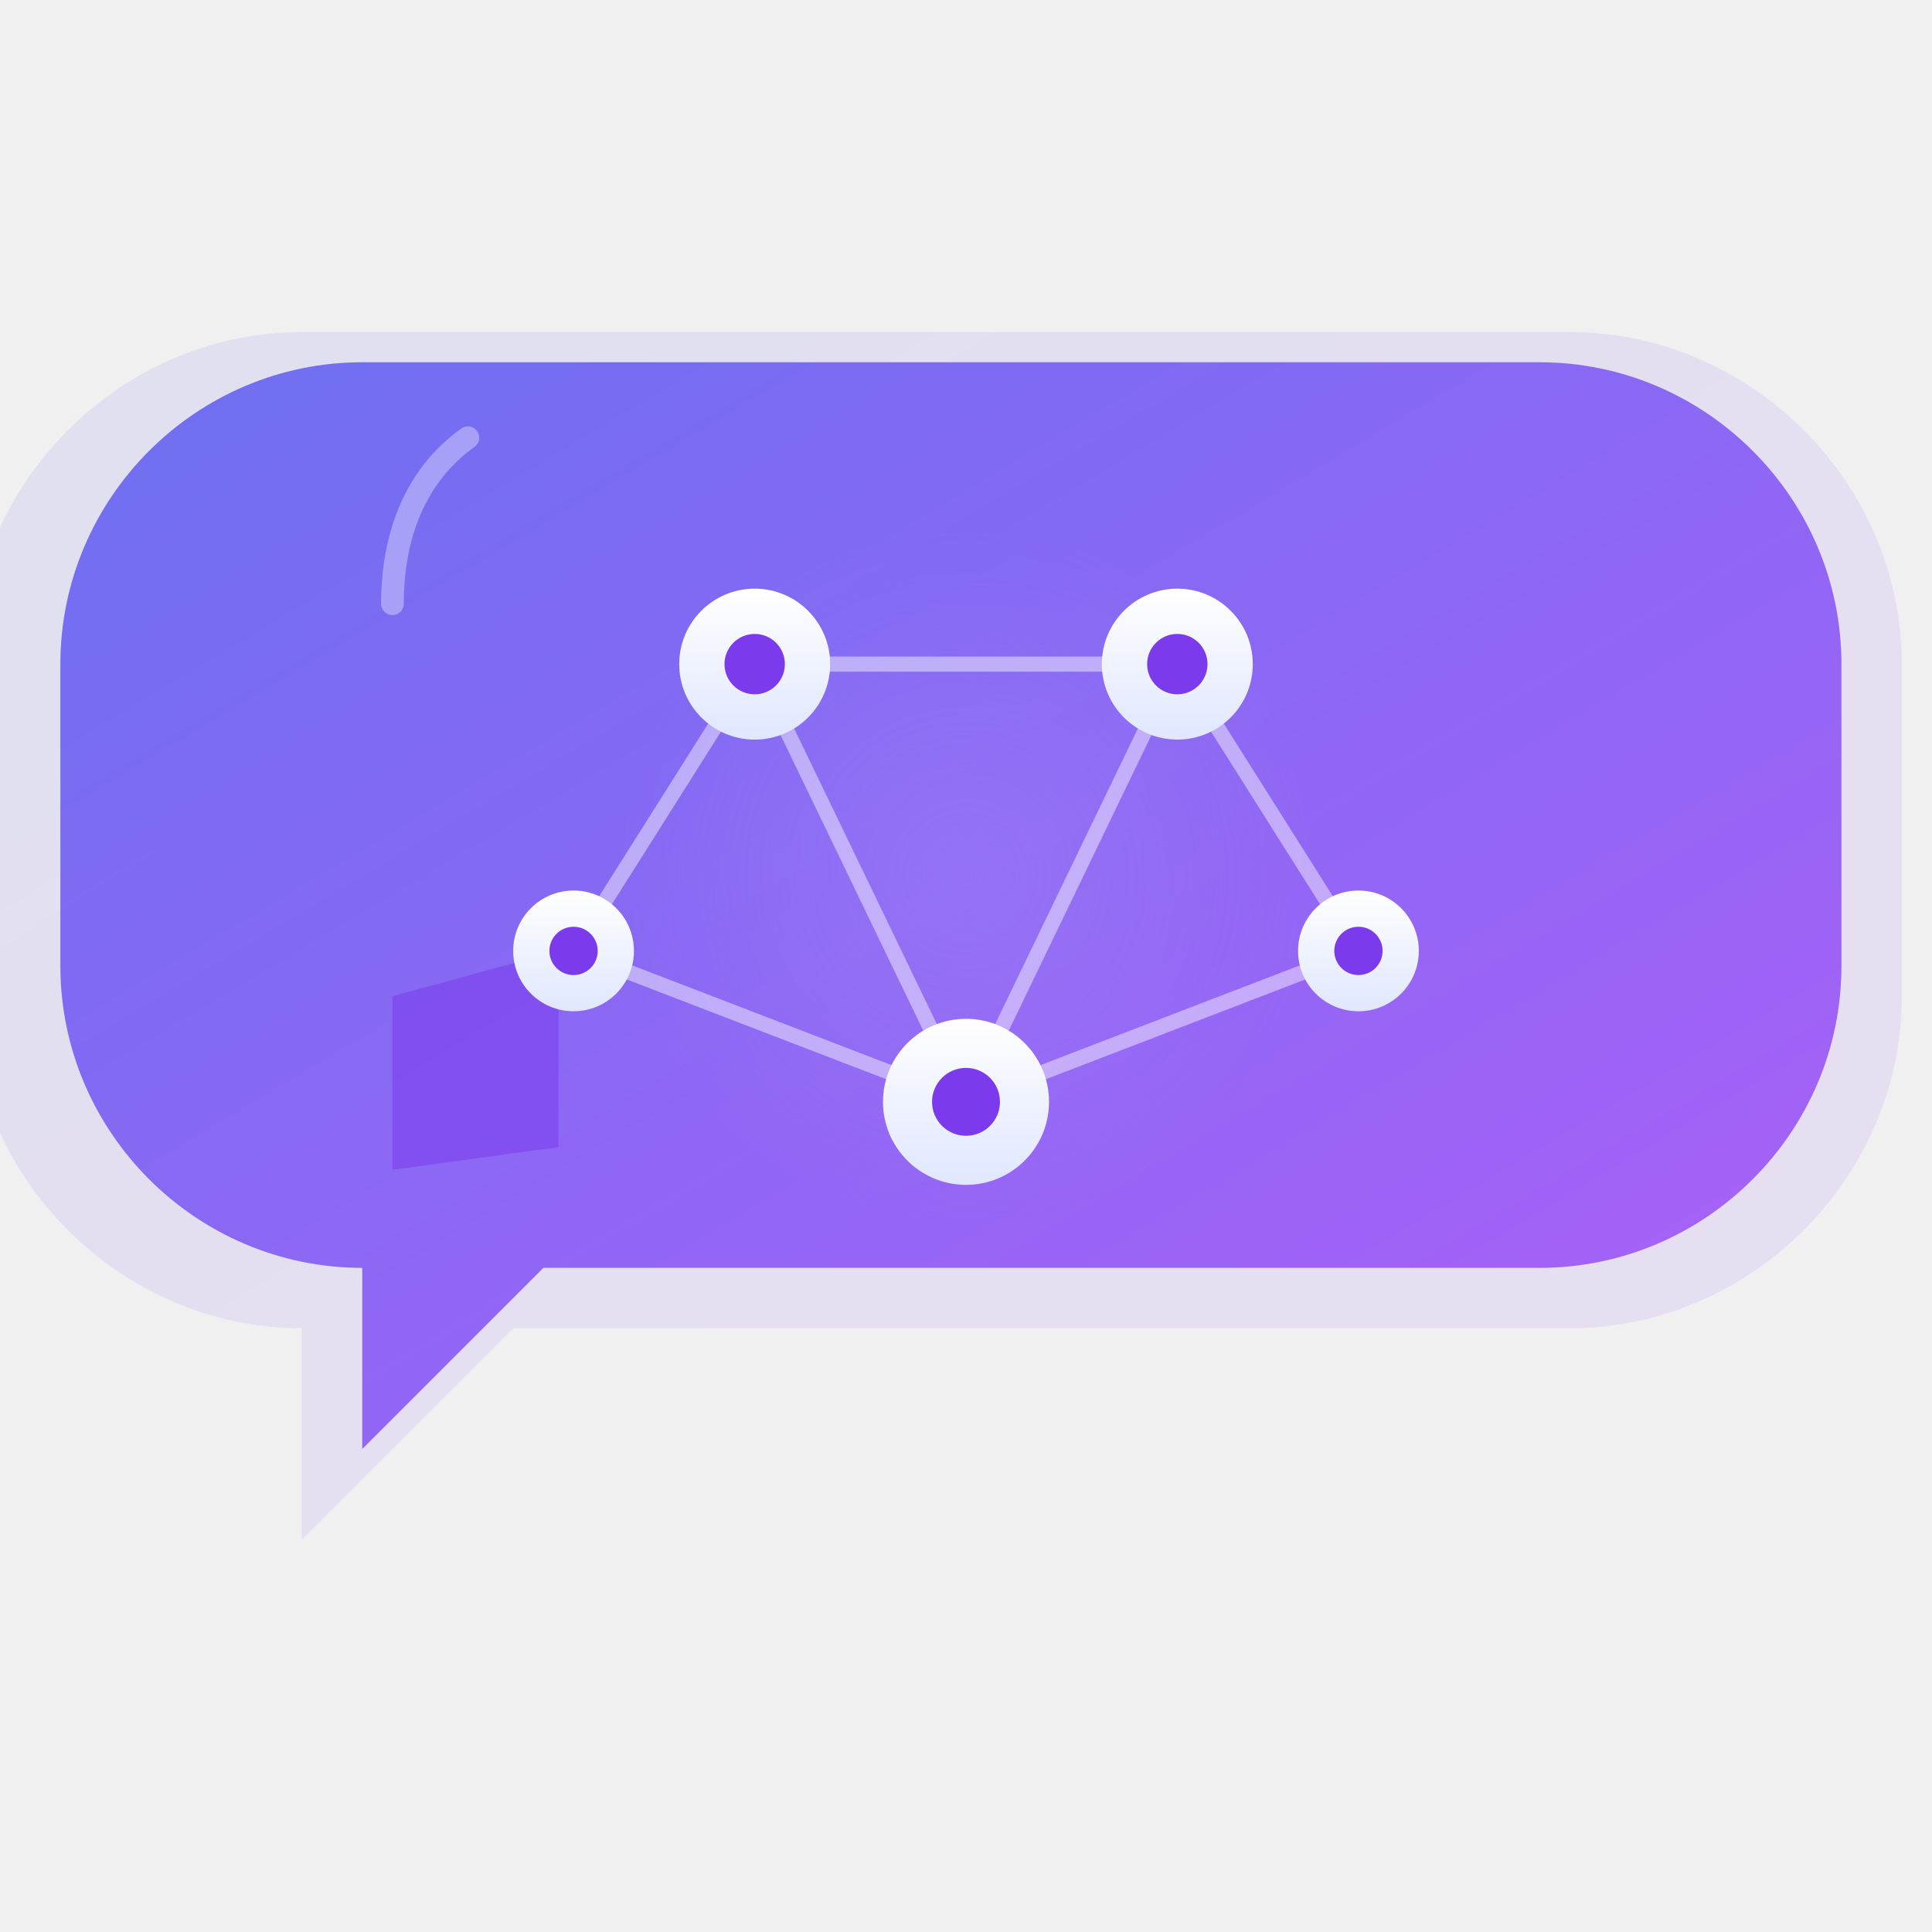
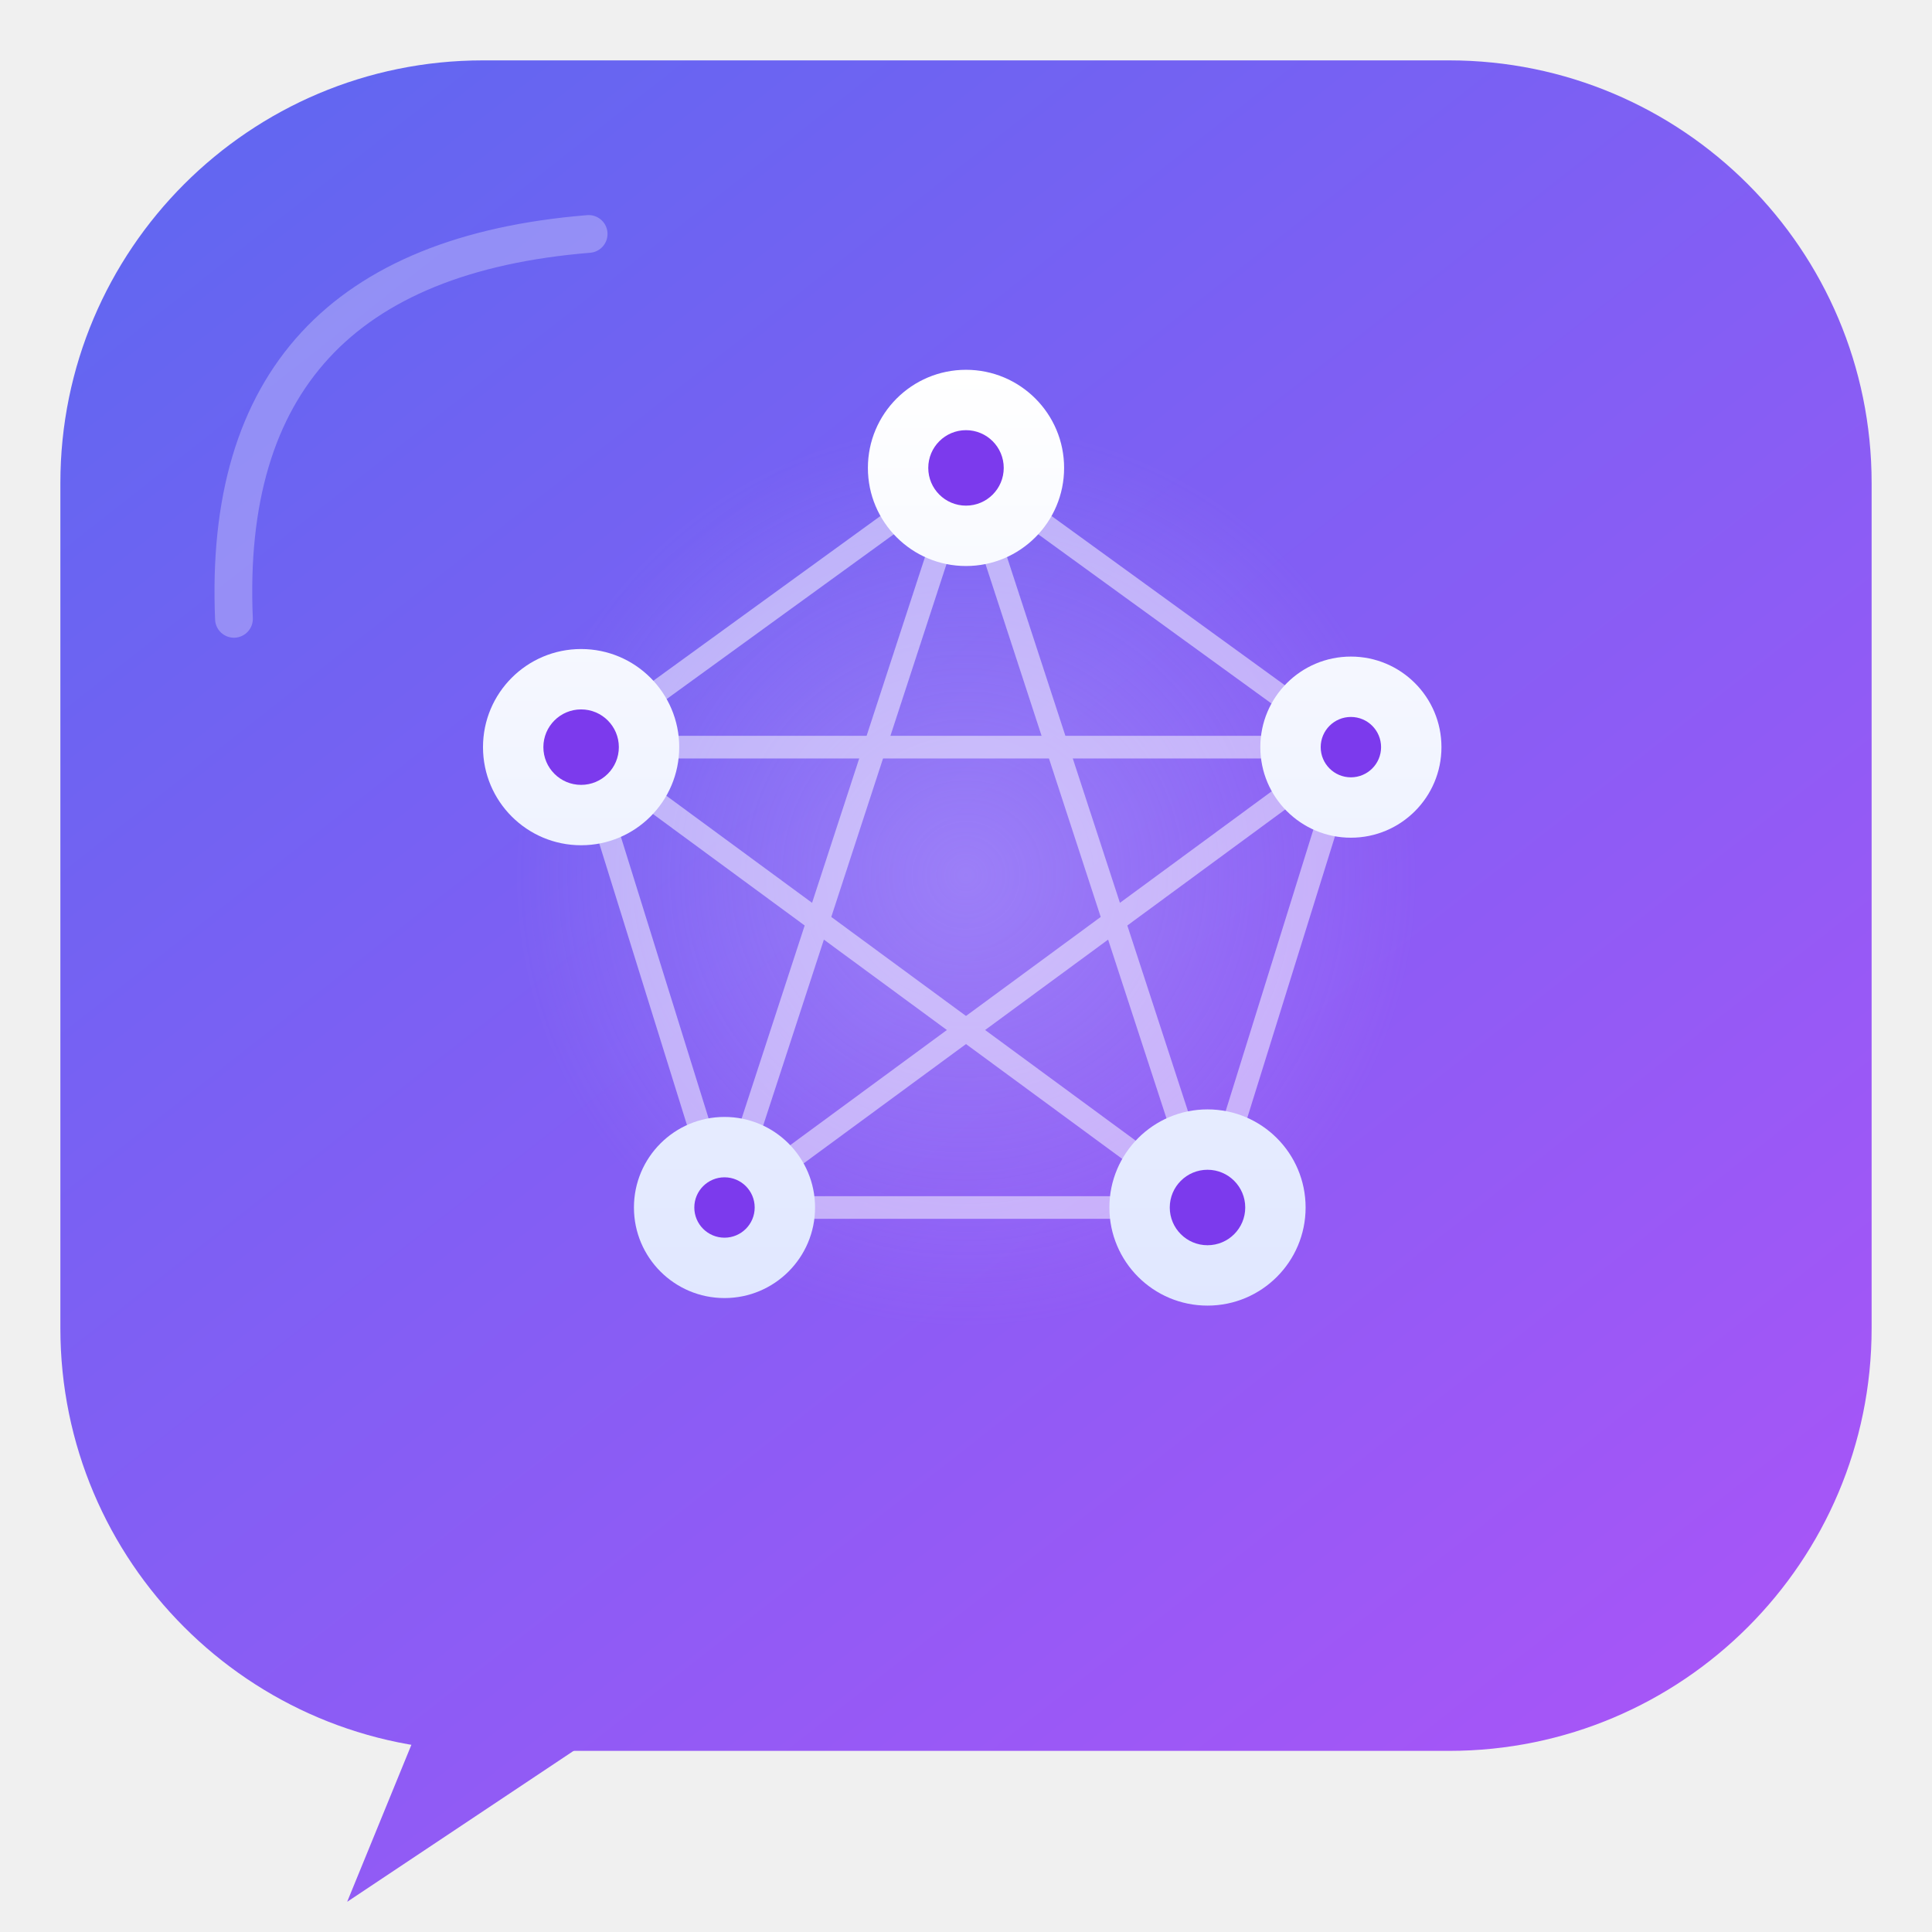
<svg xmlns="http://www.w3.org/2000/svg" viewBox="0 0 256 256" fill="none">
  <defs>
-     <linearGradient id="bg" x1="0" y1="0" x2="1" y2="1">
+     <linearGradient id="bg" x1="40" y1="16" x2="216" y2="240" gradientUnits="userSpaceOnUse">
      <stop offset="0%" stop-color="#6366f1" />
      <stop offset="100%" stop-color="#a855f7" />
    </linearGradient>
-     <linearGradient id="nodeGrad" x1="0" y1="0" x2="0" y2="1">
+     <linearGradient id="nodeGrad" x1="128" y1="49" x2="128" y2="173" gradientUnits="userSpaceOnUse">
      <stop offset="0%" stop-color="#ffffff" />
      <stop offset="100%" stop-color="#e0e7ff" />
    </linearGradient>
    <radialGradient id="halo" cx="0.5" cy="0.5" r="0.5">
-       <stop offset="0%" stop-color="#a78bfa" stop-opacity="0.30" />
-       <stop offset="100%" stop-color="#a78bfa" stop-opacity="0" />
+       <stop offset="0%" stop-color="#c4b5fd" stop-opacity="0.38" />
+       <stop offset="100%" stop-color="#c4b5fd" stop-opacity="0" />
    </radialGradient>
  </defs>
-   <path d="M48 44h160c24 0 44 20 44 44v44c0 24-20 44-44 44H68l-28 28v-28c-24 0-44-20-44-44V88c0-24 20-44 44-44h8z" fill="url(#bg)" opacity="0.12" />
-   <path d="M52 48h152c22 0 40 18 40 40v40c0 22-18 40-40 40H72l-24 24v-24c-22 0-40-18-40-40V88c0-22 18-40 40-40h4z" fill="url(#bg)" opacity="0.92" />
-   <path d="M52 132l22-6v26l-22 3z" fill="#7c3aed" opacity="0.55" />
-   <path d="M62 58c-7 5-10 13-10 22" stroke="#ffffff" stroke-width="3" stroke-linecap="round" opacity="0.35" />
-   <circle cx="128" cy="116" r="46" fill="url(#halo)" />
-   <g stroke="#ffffff" stroke-width="2" stroke-linecap="round" opacity="0.45">
-     <line x1="100" y1="88" x2="156" y2="88" />
-     <line x1="156" y1="88" x2="180" y2="126" />
-     <line x1="180" y1="126" x2="128" y2="146" />
-     <line x1="128" y1="146" x2="76" y2="126" />
-     <line x1="76" y1="126" x2="100" y2="88" />
-     <line x1="100" y1="88" x2="128" y2="146" />
-     <line x1="156" y1="88" x2="128" y2="146" />
+   <rect x="8" y="8" width="240" height="224" rx="56" fill="url(#bg)" />
+   <path d="M64 208 L112 208 L46 252 Z" fill="url(#bg)" />
+   <path d="M31 82 Q29 35 78 31" stroke="#ffffff" stroke-width="5" stroke-linecap="round" opacity="0.28" />
+   <circle cx="128" cy="116" r="60" fill="url(#halo)" />
+   <g stroke="#ffffff" stroke-width="3" stroke-linecap="round" opacity="0.5">
+     <line x1="128" y1="62" x2="179" y2="99" />
+     <line x1="179" y1="99" x2="160" y2="160" />
+     <line x1="160" y1="160" x2="96" y2="160" />
+     <line x1="96" y1="160" x2="77" y2="99" />
+     <line x1="77" y1="99" x2="128" y2="62" />
+     <line x1="128" y1="62" x2="160" y2="160" />
+     <line x1="128" y1="62" x2="96" y2="160" />
+     <line x1="179" y1="99" x2="96" y2="160" />
+     <line x1="179" y1="99" x2="77" y2="99" />
+     <line x1="160" y1="160" x2="77" y2="99" />
  </g>
-   <circle cx="100" cy="88" r="10" fill="url(#nodeGrad)" />
-   <circle cx="156" cy="88" r="10" fill="url(#nodeGrad)" />
-   <circle cx="180" cy="126" r="8" fill="url(#nodeGrad)" />
-   <circle cx="128" cy="146" r="11" fill="url(#nodeGrad)" />
-   <circle cx="76" cy="126" r="8" fill="url(#nodeGrad)" />
-   <circle cx="100" cy="88" r="4" fill="#7c3aed" />
-   <circle cx="156" cy="88" r="4" fill="#7c3aed" />
-   <circle cx="180" cy="126" r="3.2" fill="#7c3aed" />
-   <circle cx="128" cy="146" r="4.5" fill="#7c3aed" />
-   <circle cx="76" cy="126" r="3.2" fill="#7c3aed" />
+   <circle cx="128" cy="62" r="13" fill="url(#nodeGrad)" />
+   <circle cx="179" cy="99" r="12" fill="url(#nodeGrad)" />
+   <circle cx="160" cy="160" r="13" fill="url(#nodeGrad)" />
+   <circle cx="96" cy="160" r="12" fill="url(#nodeGrad)" />
+   <circle cx="77" cy="99" r="13" fill="url(#nodeGrad)" />
+   <circle cx="128" cy="62" r="5" fill="#7c3aed" />
+   <circle cx="179" cy="99" r="4" fill="#7c3aed" />
+   <circle cx="160" cy="160" r="5" fill="#7c3aed" />
+   <circle cx="96" cy="160" r="4" fill="#7c3aed" />
+   <circle cx="77" cy="99" r="5" fill="#7c3aed" />
</svg>
